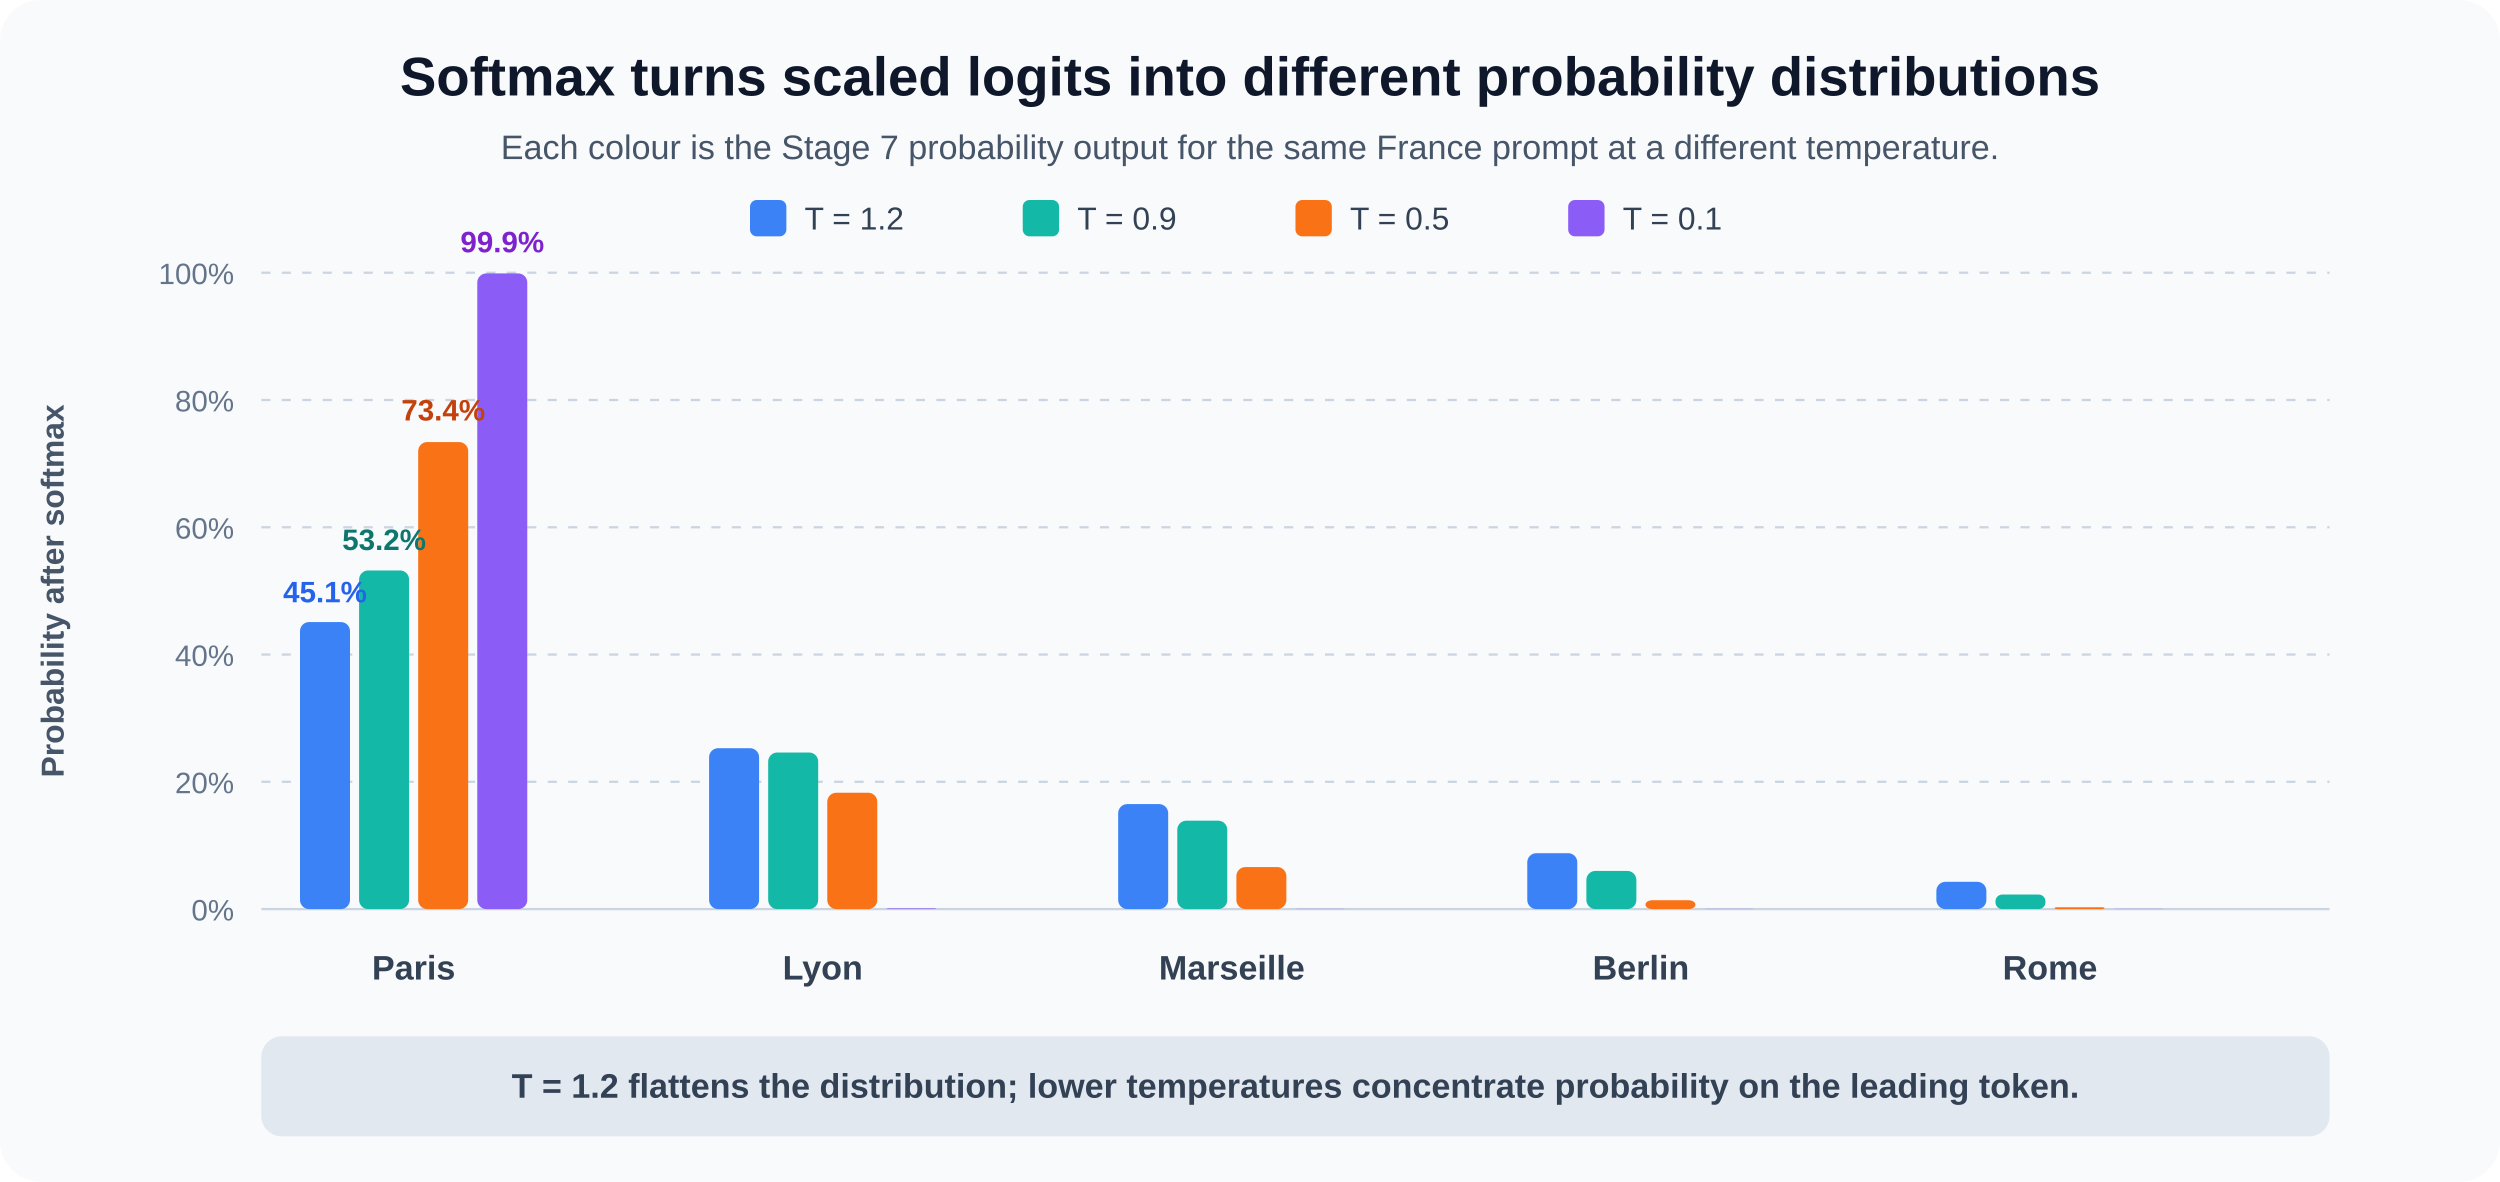
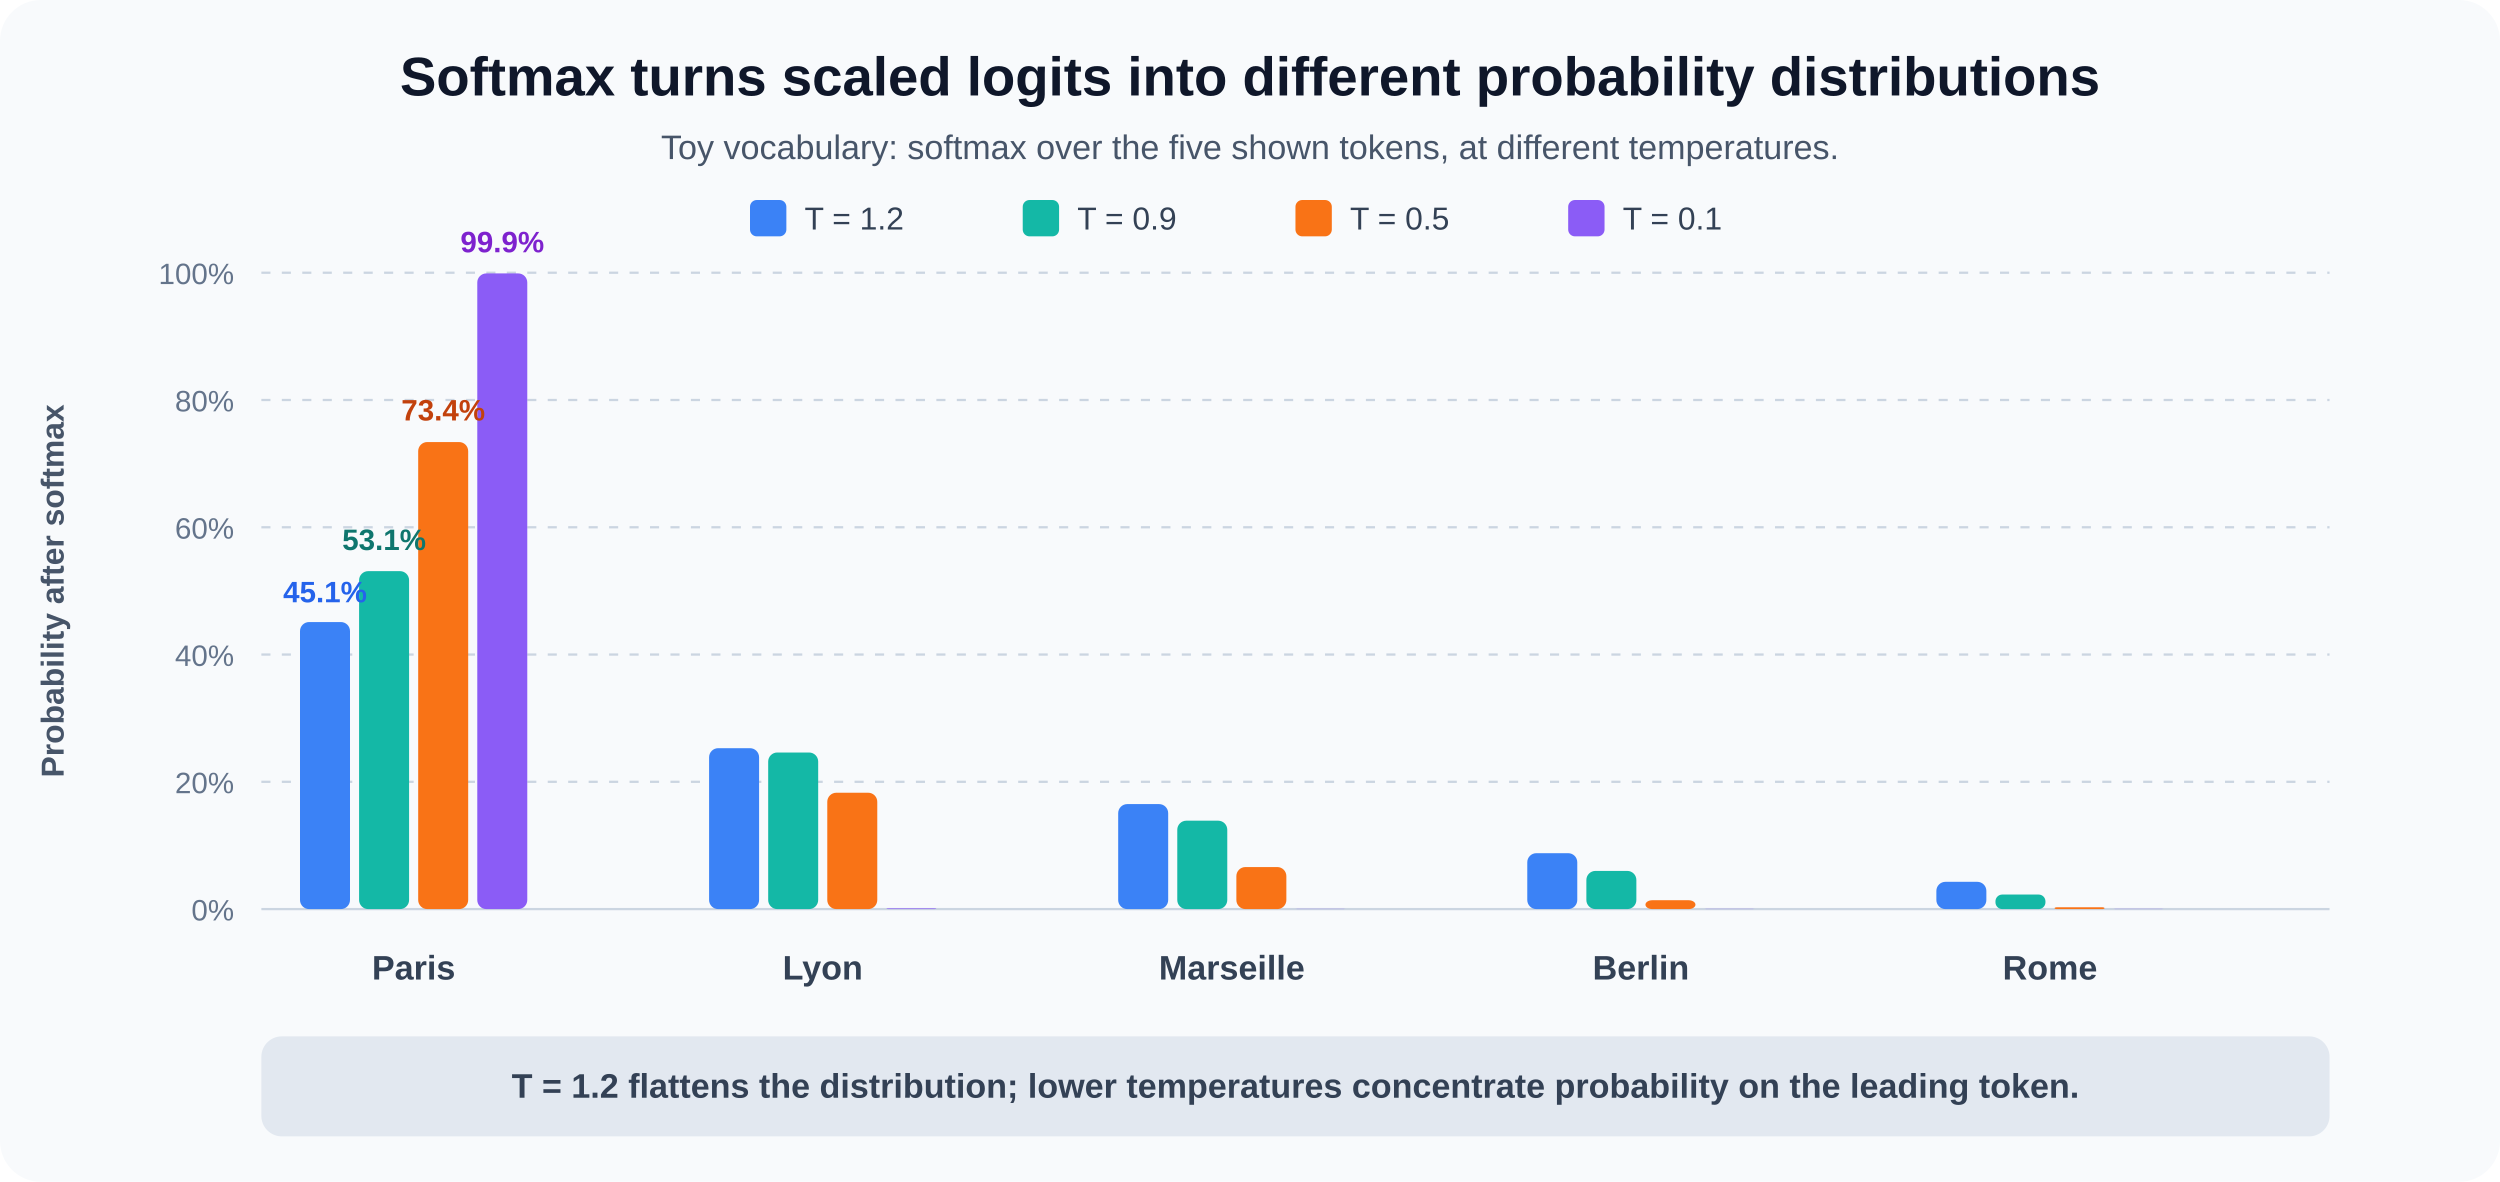
<svg xmlns="http://www.w3.org/2000/svg" width="1100" height="520" viewBox="0 0 1100 520" role="img" aria-labelledby="title description">
  <rect width="1100" height="520" rx="18" fill="#f8fafc" />
  <text x="550" y="42" text-anchor="middle" font-family="Arial, sans-serif" font-size="24" font-weight="700" fill="#0f172a">Softmax turns scaled logits into different probability distributions</text>
-   <text x="550" y="70" text-anchor="middle" font-family="Arial, sans-serif" font-size="15" fill="#475569">Each colour is the Stage 7 probability output for the same France prompt at a different temperature.</text>
+   <text x="550" y="70" text-anchor="middle" font-family="Arial, sans-serif" font-size="15" fill="#475569">Toy vocabulary: softmax over the five shown tokens, at different temperatures.</text>
  <g font-family="Arial, sans-serif" font-size="14" fill="#334155">
    <rect x="330" y="88" width="16" height="16" rx="3" fill="#3b82f6" />
    <text x="354" y="101">T = 1.2</text>
    <rect x="450" y="88" width="16" height="16" rx="3" fill="#14b8a6" />
    <text x="474" y="101">T = 0.9</text>
    <rect x="570" y="88" width="16" height="16" rx="3" fill="#f97316" />
    <text x="594" y="101">T = 0.5</text>
    <rect x="690" y="88" width="16" height="16" rx="3" fill="#8b5cf6" />
    <text x="714" y="101">T = 0.1</text>
  </g>
  <g stroke="#cbd5e1" stroke-width="1">
    <line x1="115" y1="400" x2="1025" y2="400" />
    <line x1="115" y1="344" x2="1025" y2="344" stroke-dasharray="4 5" />
    <line x1="115" y1="288" x2="1025" y2="288" stroke-dasharray="4 5" />
    <line x1="115" y1="232" x2="1025" y2="232" stroke-dasharray="4 5" />
    <line x1="115" y1="176" x2="1025" y2="176" stroke-dasharray="4 5" />
    <line x1="115" y1="120" x2="1025" y2="120" stroke-dasharray="4 5" />
  </g>
  <g font-family="Arial, sans-serif" font-size="13" fill="#64748b" text-anchor="end">
    <text x="103" y="405">0%</text>
    <text x="103" y="349">20%</text>
    <text x="103" y="293">40%</text>
    <text x="103" y="237">60%</text>
    <text x="103" y="181">80%</text>
    <text x="103" y="125">100%</text>
  </g>
  <text x="28" y="260" transform="rotate(-90 28 260)" text-anchor="middle" font-family="Arial, sans-serif" font-size="14" font-weight="600" fill="#475569">Probability after softmax</text>
  <g>
    <rect x="132" y="273.7" width="22" height="126.3" rx="4" fill="#3b82f6" />
-     <rect x="158" y="251.0" width="22" height="149.0" rx="4" fill="#14b8a6" />
+     <rect x="158" y="251.3" width="22" height="148.7" rx="4" fill="#14b8a6" />
    <rect x="184" y="194.5" width="22" height="205.5" rx="4" fill="#f97316" />
    <rect x="210" y="120.3" width="22" height="279.7" rx="4" fill="#8b5cf6" />
    <rect x="312" y="329.2" width="22" height="70.8" rx="4" fill="#3b82f6" />
    <rect x="338" y="331.1" width="22" height="68.9" rx="4" fill="#14b8a6" />
    <rect x="364" y="348.8" width="22" height="51.2" rx="4" fill="#f97316" />
    <rect x="390" y="399.7" width="22" height="0.3" rx="1" fill="#8b5cf6" />
    <rect x="492" y="353.8" width="22" height="46.2" rx="4" fill="#3b82f6" />
    <rect x="518" y="361.1" width="22" height="38.9" rx="4" fill="#14b8a6" />
    <rect x="544" y="381.5" width="22" height="18.5" rx="4" fill="#f97316" />
    <rect x="570" y="399.9" width="22" height="0.1" rx="1" fill="#8b5cf6" />
    <rect x="672" y="375.4" width="22" height="24.6" rx="4" fill="#3b82f6" />
    <rect x="698" y="383.2" width="22" height="16.8" rx="4" fill="#14b8a6" />
    <rect x="724" y="396.1" width="22" height="3.9" rx="3" fill="#f97316" />
    <rect x="750" y="399.9" width="22" height="0.1" rx="1" fill="#8b5cf6" />
    <rect x="852" y="388.0" width="22" height="12.0" rx="4" fill="#3b82f6" />
    <rect x="878" y="393.6" width="22" height="6.4" rx="3" fill="#14b8a6" />
    <rect x="904" y="399.2" width="22" height="0.8" rx="1" fill="#f97316" />
    <rect x="930" y="399.9" width="22" height="0.1" rx="1" fill="#8b5cf6" />
  </g>
  <g font-family="Arial, sans-serif" font-size="13" font-weight="700" text-anchor="middle">
    <text x="143" y="265" fill="#2563eb">45.1%</text>
-     <text x="169" y="242" fill="#0f766e">53.2%</text>
+     <text x="169" y="242" fill="#0f766e">53.1%</text>
    <text x="195" y="185" fill="#c2410c">73.4%</text>
    <text x="221" y="111" fill="#7e22ce">99.9%</text>
  </g>
  <g font-family="Arial, sans-serif" font-size="15" font-weight="700" fill="#334155" text-anchor="middle">
    <text x="182" y="431">Paris</text>
    <text x="362" y="431">Lyon</text>
    <text x="542" y="431">Marseille</text>
    <text x="722" y="431">Berlin</text>
    <text x="902" y="431">Rome</text>
  </g>
  <rect x="115" y="456" width="910" height="44" rx="9" fill="#e2e8f0" />
  <text x="570" y="483" text-anchor="middle" font-family="Arial, sans-serif" font-size="15" font-weight="600" fill="#334155">T = 1.2 flattens the distribution; lower temperatures concentrate probability on the leading token.</text>
</svg>
